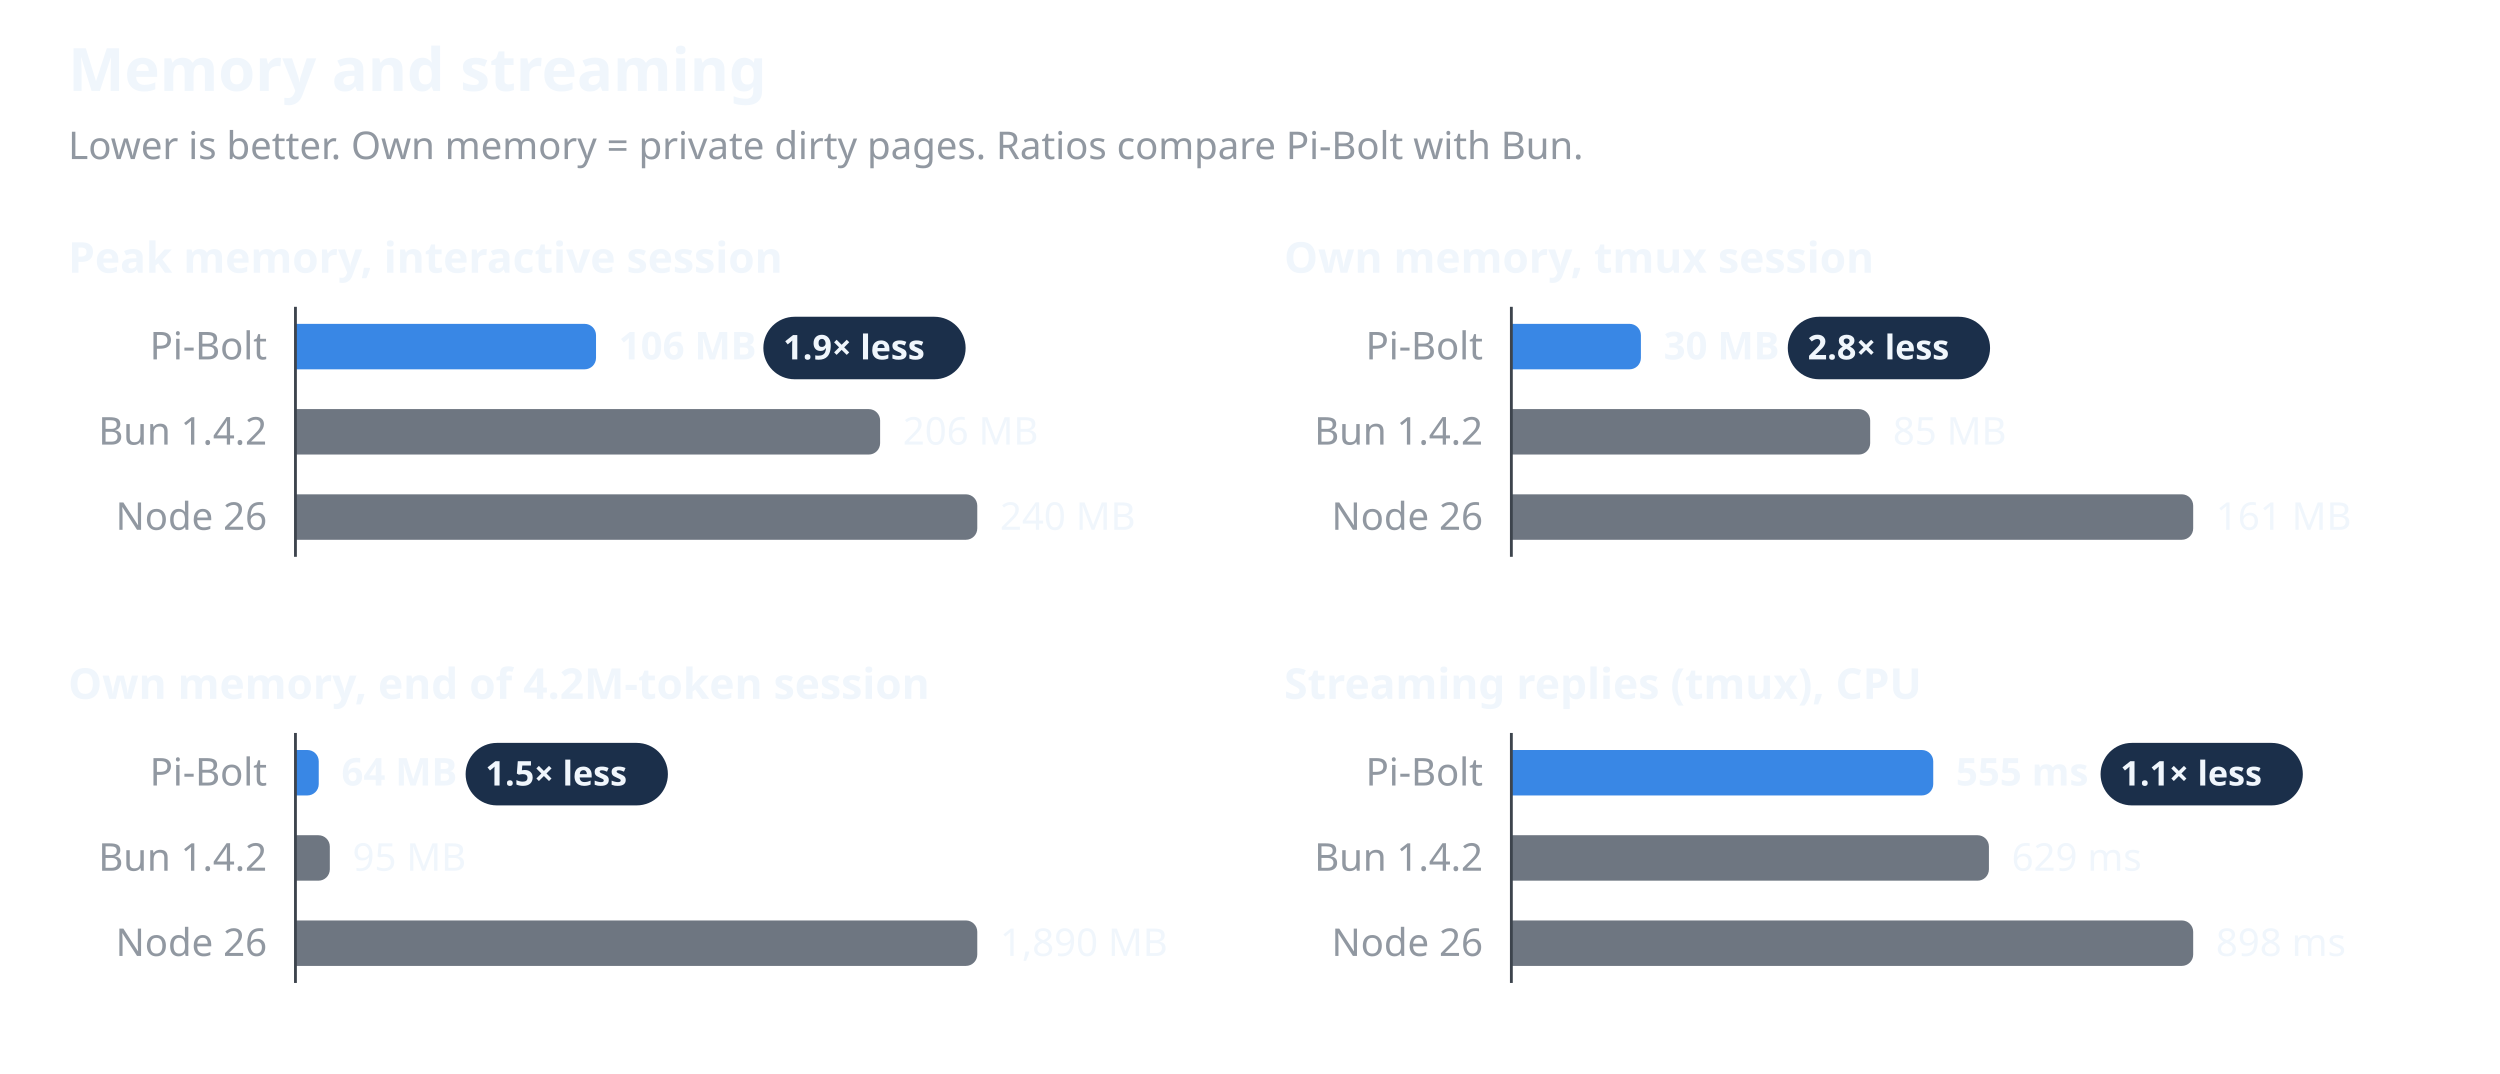
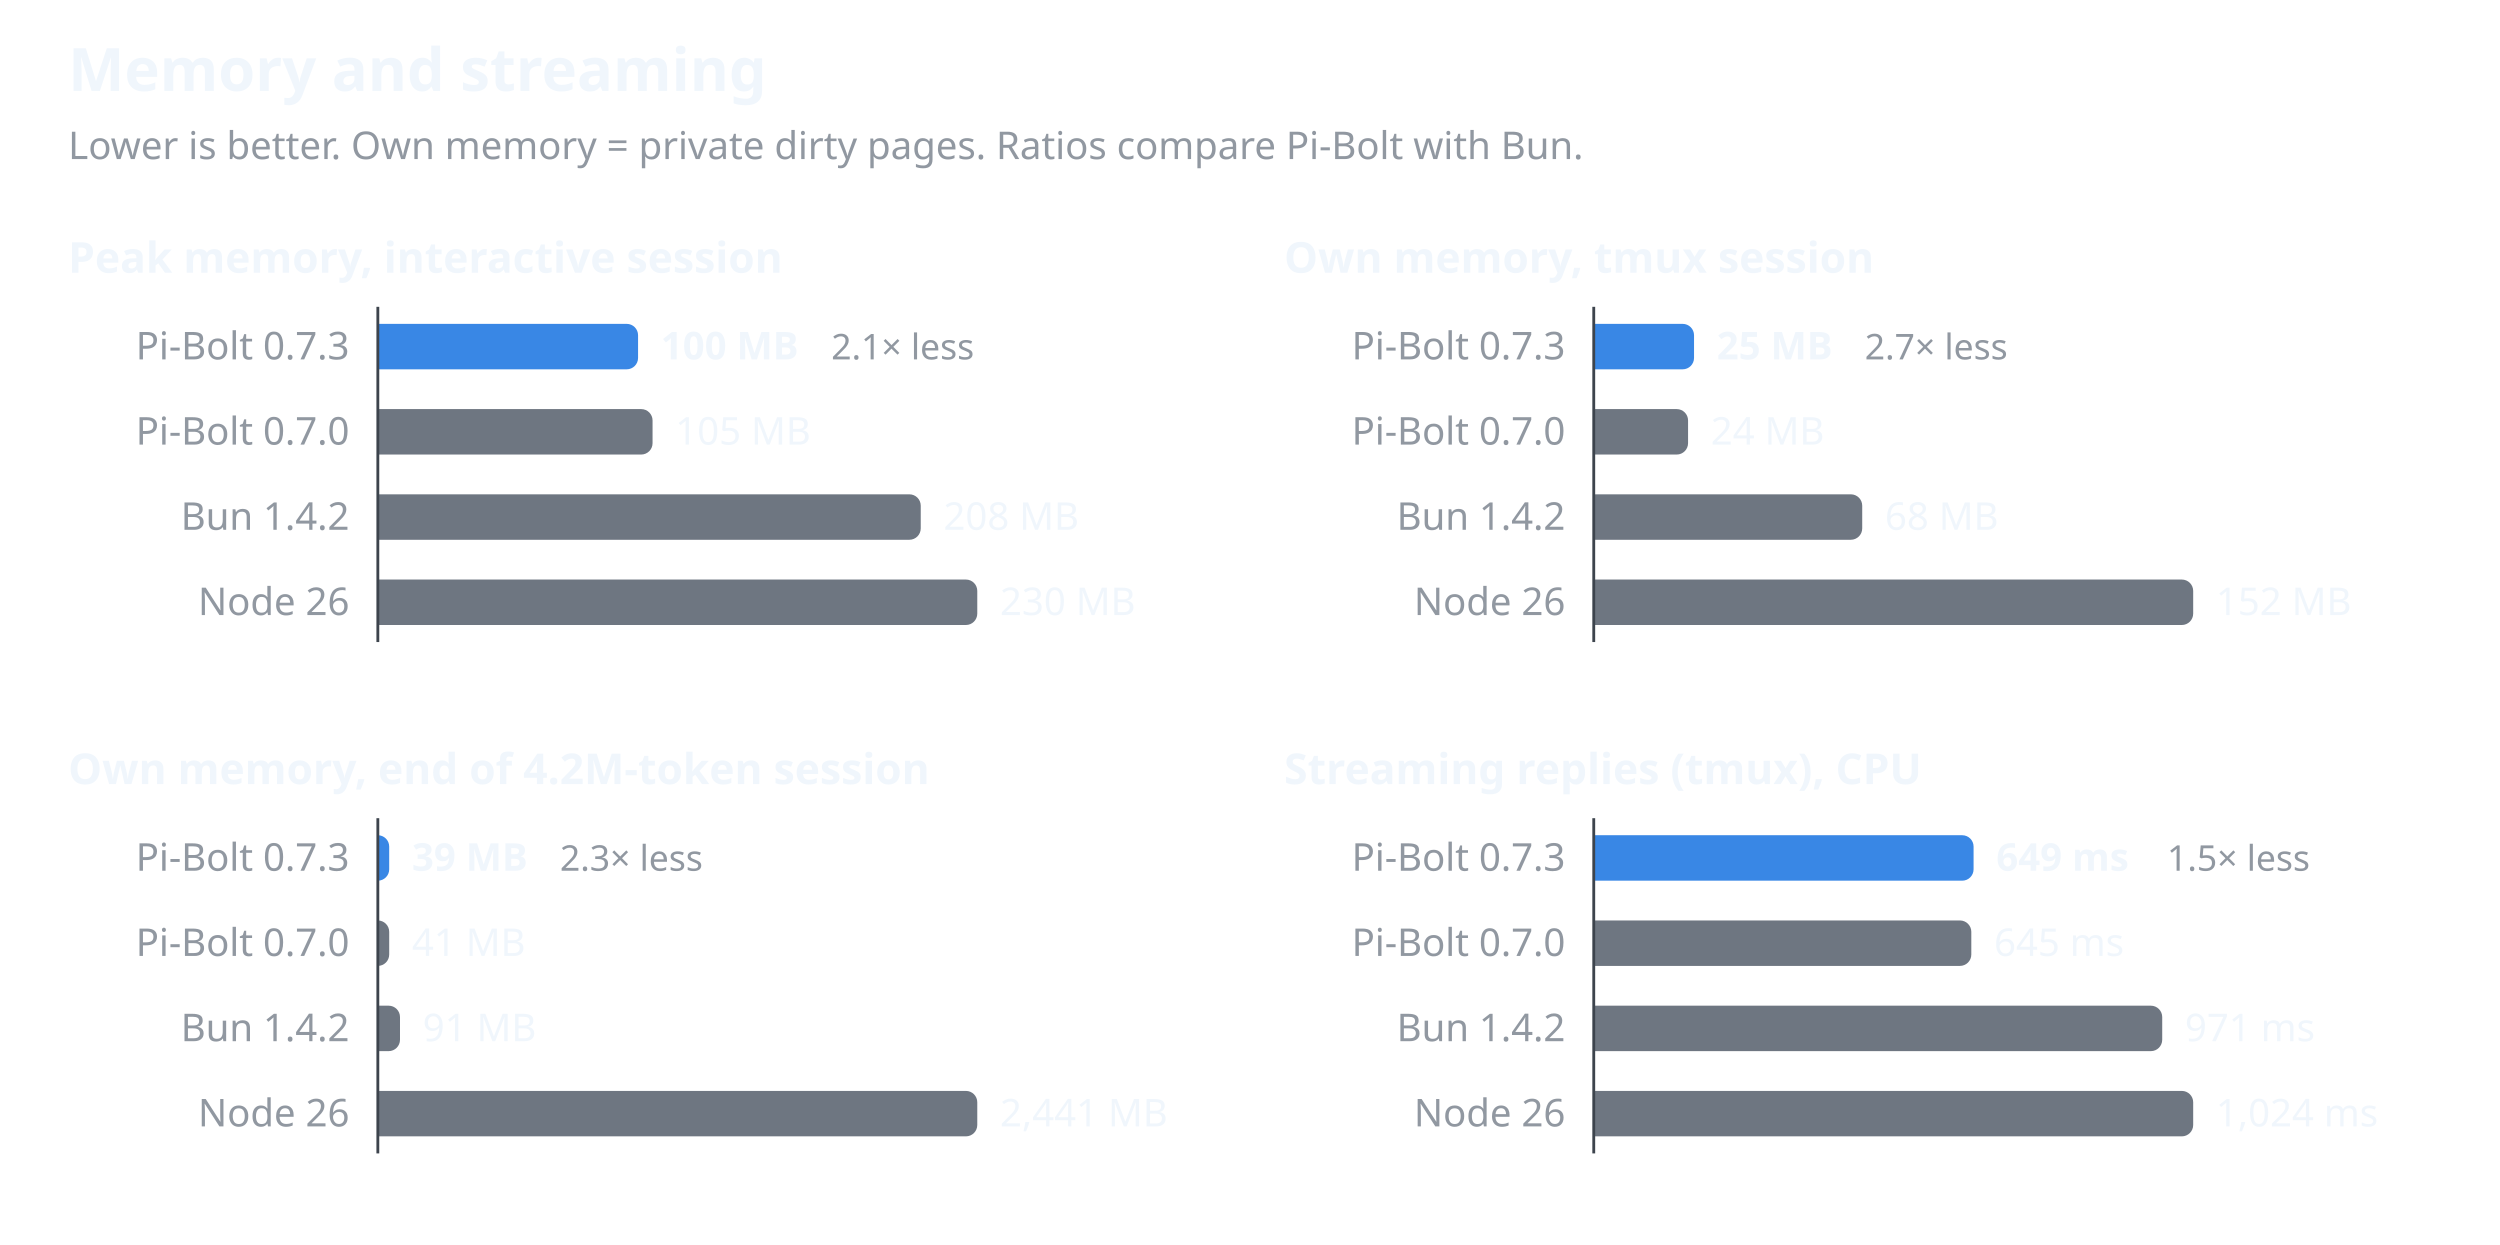
- <svg xmlns="http://www.w3.org/2000/svg" width="880" height="378" viewBox="0 0 880 378" role="img" aria-label="Memory and streaming: Lower is better. Own memory = private dirty pages. Ratios compare Pi-Bolt with Bun.">
+ <svg xmlns="http://www.w3.org/2000/svg" width="880" height="438" viewBox="0 0 880 438" role="img" aria-label="Memory and streaming: Lower is better. Own memory = private dirty pages. Ratios compare Pi-Bolt with Bun.">
  <style>text{font-family:-apple-system, BlinkMacSystemFont, 'Segoe UI', 'Noto Sans', Helvetica, Arial, sans-serif}</style>
  <text x="24" y="32" font-size="21" font-weight="650" fill="#f0f6fc">Memory and streaming</text>
  <text x="24" y="56" font-size="13.5" fill="#9198a1">Lower is better. Own memory = private dirty pages. Ratios compare Pi-Bolt with Bun.</text>
  <text x="24" y="96" font-size="15" font-weight="600" fill="#f0f6fc">Peak memory, interactive session</text>
-   <text x="94" y="126.5" font-size="13.5" text-anchor="end" fill="#9198a1">Pi-Bolt</text>
-   <path d="M104,114 h101.8 a4,4 0 0 1 4,4 v8 a4,4 0 0 1 -4,4 h-101.8 z" fill="#3987e5" />
-   <text x="217.8" y="126.5" font-size="13.5" font-weight="650" fill="#f0f6fc">106 MB</text>
-   <rect x="268.7" y="111.5" width="71.2" height="22" rx="11.0" fill="#1b2f4a" />
-   <text x="275.7" y="126.5" font-size="12" font-weight="600" fill="#f0f6fc">1.9× less</text>
-   <text x="94" y="156.5" font-size="13.5" text-anchor="end" fill="#9198a1">Bun 1.4.2</text>
-   <path d="M104,144 h201.8 a4,4 0 0 1 4,4 v8 a4,4 0 0 1 -4,4 h-201.8 z" fill="#6e7681" />
-   <text x="317.8" y="156.5" font-size="13.5" font-weight="400" fill="#f0f6fc">206 MB</text>
-   <text x="94" y="186.5" font-size="13.5" text-anchor="end" fill="#9198a1">Node 26</text>
-   <path d="M104,174 h236.0 a4,4 0 0 1 4,4 v8 a4,4 0 0 1 -4,4 h-236.0 z" fill="#6e7681" />
-   <text x="352.0" y="186.5" font-size="13.5" font-weight="400" fill="#f0f6fc">240 MB</text>
-   <line x1="104" y1="108" x2="104" y2="196" stroke="#3d444d" />
+   <text x="123" y="126.5" font-size="13.5" text-anchor="end" fill="#9198a1">Pi-Bolt 0.7.3</text>
+   <path d="M133,114 h87.6 a4,4 0 0 1 4,4 v8 a4,4 0 0 1 -4,4 h-87.6 z" fill="#3987e5" />
+   <text x="232.6" y="126.5" font-size="13.5" font-weight="650" fill="#f0f6fc">100 MB</text>
+   <text x="292.6" y="126.5" font-size="12.5" fill="#9198a1">2.1× less</text>
+   <text x="123" y="156.5" font-size="13.5" text-anchor="end" fill="#9198a1">Pi-Bolt 0.7.0</text>
+   <path d="M133,144 h92.7 a4,4 0 0 1 4,4 v8 a4,4 0 0 1 -4,4 h-92.7 z" fill="#6e7681" />
+   <text x="237.7" y="156.5" font-size="13.5" font-weight="400" fill="#f0f6fc">105 MB</text>
+   <text x="123" y="186.5" font-size="13.5" text-anchor="end" fill="#9198a1">Bun 1.4.2</text>
+   <path d="M133,174 h187.1 a4,4 0 0 1 4,4 v8 a4,4 0 0 1 -4,4 h-187.1 z" fill="#6e7681" />
+   <text x="332.1" y="186.5" font-size="13.5" font-weight="400" fill="#f0f6fc">208 MB</text>
+   <text x="123" y="216.5" font-size="13.5" text-anchor="end" fill="#9198a1">Node 26</text>
+   <path d="M133,204 h207.0 a4,4 0 0 1 4,4 v8 a4,4 0 0 1 -4,4 h-207.0 z" fill="#6e7681" />
+   <text x="352.0" y="216.5" font-size="13.5" font-weight="400" fill="#f0f6fc">230 MB</text>
+   <line x1="133" y1="108" x2="133" y2="226" stroke="#3d444d" />
  <text x="452" y="96" font-size="15" font-weight="600" fill="#f0f6fc">Own memory, tmux session</text>
-   <text x="522" y="126.5" font-size="13.5" text-anchor="end" fill="#9198a1">Pi-Bolt</text>
-   <path d="M532,114 h41.6 a4,4 0 0 1 4,4 v8 a4,4 0 0 1 -4,4 h-41.6 z" fill="#3987e5" />
-   <text x="585.6" y="126.5" font-size="13.5" font-weight="650" fill="#f0f6fc">30 MB</text>
-   <rect x="629.3" y="111.5" width="71.2" height="22" rx="11.0" fill="#1b2f4a" />
-   <text x="636.3" y="126.5" font-size="12" font-weight="600" fill="#f0f6fc">2.8× less</text>
-   <text x="522" y="156.5" font-size="13.5" text-anchor="end" fill="#9198a1">Bun 1.4.2</text>
-   <path d="M532,144 h122.3 a4,4 0 0 1 4,4 v8 a4,4 0 0 1 -4,4 h-122.3 z" fill="#6e7681" />
-   <text x="666.3" y="156.5" font-size="13.5" font-weight="400" fill="#f0f6fc">85 MB</text>
-   <text x="522" y="186.5" font-size="13.5" text-anchor="end" fill="#9198a1">Node 26</text>
-   <path d="M532,174 h236.0 a4,4 0 0 1 4,4 v8 a4,4 0 0 1 -4,4 h-236.0 z" fill="#6e7681" />
-   <text x="780.0" y="186.5" font-size="13.5" font-weight="400" fill="#f0f6fc">161 MB</text>
-   <line x1="532" y1="108" x2="532" y2="196" stroke="#3d444d" />
-   <text x="24" y="246" font-size="15" font-weight="600" fill="#f0f6fc">Own memory, end of 4.2M-token session</text>
-   <text x="94" y="276.5" font-size="13.5" text-anchor="end" fill="#9198a1">Pi-Bolt</text>
-   <path d="M104,264 h4.2 a4,4 0 0 1 4,4 v8 a4,4 0 0 1 -4,4 h-4.2 z" fill="#3987e5" />
-   <text x="120.2" y="276.5" font-size="13.5" font-weight="650" fill="#f0f6fc">64 MB</text>
-   <rect x="163.9" y="261.5" width="71.2" height="22" rx="11.0" fill="#1b2f4a" />
-   <text x="170.9" y="276.5" font-size="12" font-weight="600" fill="#f0f6fc">1.5× less</text>
-   <text x="94" y="306.5" font-size="13.5" text-anchor="end" fill="#9198a1">Bun 1.4.2</text>
-   <path d="M104,294 h8.1 a4,4 0 0 1 4,4 v8 a4,4 0 0 1 -4,4 h-8.1 z" fill="#6e7681" />
-   <text x="124.1" y="306.5" font-size="13.5" font-weight="400" fill="#f0f6fc">95 MB</text>
-   <text x="94" y="336.5" font-size="13.5" text-anchor="end" fill="#9198a1">Node 26</text>
-   <path d="M104,324 h236.0 a4,4 0 0 1 4,4 v8 a4,4 0 0 1 -4,4 h-236.0 z" fill="#6e7681" />
-   <text x="352.0" y="336.5" font-size="13.5" font-weight="400" fill="#f0f6fc">1,890 MB</text>
-   <line x1="104" y1="258" x2="104" y2="346" stroke="#3d444d" />
-   <text x="452" y="246" font-size="15" font-weight="600" fill="#f0f6fc">Streaming replies (tmux), CPU</text>
-   <text x="522" y="276.5" font-size="13.5" text-anchor="end" fill="#9198a1">Pi-Bolt</text>
-   <path d="M532,264 h144.5 a4,4 0 0 1 4,4 v8 a4,4 0 0 1 -4,4 h-144.5 z" fill="#3987e5" />
-   <text x="688.5" y="276.5" font-size="13.5" font-weight="650" fill="#f0f6fc">555 ms</text>
-   <rect x="739.4" y="261.5" width="71.2" height="22" rx="11.0" fill="#1b2f4a" />
-   <text x="746.4" y="276.5" font-size="12" font-weight="600" fill="#f0f6fc">1.1× less</text>
-   <text x="522" y="306.5" font-size="13.5" text-anchor="end" fill="#9198a1">Bun 1.4.2</text>
-   <path d="M532,294 h164.1 a4,4 0 0 1 4,4 v8 a4,4 0 0 1 -4,4 h-164.1 z" fill="#6e7681" />
-   <text x="708.1" y="306.5" font-size="13.5" font-weight="400" fill="#f0f6fc">629 ms</text>
-   <text x="522" y="336.5" font-size="13.5" text-anchor="end" fill="#9198a1">Node 26</text>
-   <path d="M532,324 h236.0 a4,4 0 0 1 4,4 v8 a4,4 0 0 1 -4,4 h-236.0 z" fill="#6e7681" />
-   <text x="780.0" y="336.5" font-size="13.5" font-weight="400" fill="#f0f6fc">898 ms</text>
-   <line x1="532" y1="258" x2="532" y2="346" stroke="#3d444d" />
+   <text x="551" y="126.5" font-size="13.5" text-anchor="end" fill="#9198a1">Pi-Bolt 0.7.3</text>
+   <path d="M561,114 h31.3 a4,4 0 0 1 4,4 v8 a4,4 0 0 1 -4,4 h-31.3 z" fill="#3987e5" />
+   <text x="604.3" y="126.5" font-size="13.5" font-weight="650" fill="#f0f6fc">25 MB</text>
+   <text x="656.4" y="126.5" font-size="12.5" fill="#9198a1">2.7× less</text>
+   <text x="551" y="156.5" font-size="13.5" text-anchor="end" fill="#9198a1">Pi-Bolt 0.7.0</text>
+   <path d="M561,144 h29.2 a4,4 0 0 1 4,4 v8 a4,4 0 0 1 -4,4 h-29.2 z" fill="#6e7681" />
+   <text x="602.2" y="156.5" font-size="13.5" font-weight="400" fill="#f0f6fc">24 MB</text>
+   <text x="551" y="186.5" font-size="13.5" text-anchor="end" fill="#9198a1">Bun 1.4.2</text>
+   <path d="M561,174 h90.5 a4,4 0 0 1 4,4 v8 a4,4 0 0 1 -4,4 h-90.5 z" fill="#6e7681" />
+   <text x="663.5" y="186.5" font-size="13.5" font-weight="400" fill="#f0f6fc">68 MB</text>
+   <text x="551" y="216.5" font-size="13.5" text-anchor="end" fill="#9198a1">Node 26</text>
+   <path d="M561,204 h207.0 a4,4 0 0 1 4,4 v8 a4,4 0 0 1 -4,4 h-207.0 z" fill="#6e7681" />
+   <text x="780.0" y="216.5" font-size="13.5" font-weight="400" fill="#f0f6fc">152 MB</text>
+   <line x1="561" y1="108" x2="561" y2="226" stroke="#3d444d" />
+   <text x="24" y="276" font-size="15" font-weight="600" fill="#f0f6fc">Own memory, end of 4.2M-token session</text>
+   <text x="123" y="306.5" font-size="13.5" text-anchor="end" fill="#9198a1">Pi-Bolt 0.7.3</text>
+   <path d="M133,294 h0.0 a4,4 0 0 1 4,4 v8 a4,4 0 0 1 -4,4 h0.0 z" fill="#3987e5" />
+   <text x="145.0" y="306.5" font-size="13.5" font-weight="650" fill="#f0f6fc">39 MB</text>
+   <text x="197.1" y="306.5" font-size="12.5" fill="#9198a1">2.3× less</text>
+   <text x="123" y="336.5" font-size="13.5" text-anchor="end" fill="#9198a1">Pi-Bolt 0.7.0</text>
+   <path d="M133,324 h0.0 a4,4 0 0 1 4,4 v8 a4,4 0 0 1 -4,4 h0.0 z" fill="#6e7681" />
+   <text x="145.0" y="336.5" font-size="13.5" font-weight="400" fill="#f0f6fc">41 MB</text>
+   <text x="123" y="366.5" font-size="13.5" text-anchor="end" fill="#9198a1">Bun 1.4.2</text>
+   <path d="M133,354 h3.8 a4,4 0 0 1 4,4 v8 a4,4 0 0 1 -4,4 h-3.8 z" fill="#6e7681" />
+   <text x="148.8" y="366.5" font-size="13.5" font-weight="400" fill="#f0f6fc">91 MB</text>
+   <text x="123" y="396.5" font-size="13.5" text-anchor="end" fill="#9198a1">Node 26</text>
+   <path d="M133,384 h207.0 a4,4 0 0 1 4,4 v8 a4,4 0 0 1 -4,4 h-207.0 z" fill="#6e7681" />
+   <text x="352.0" y="396.5" font-size="13.5" font-weight="400" fill="#f0f6fc">2,441 MB</text>
+   <line x1="133" y1="288" x2="133" y2="406" stroke="#3d444d" />
+   <text x="452" y="276" font-size="15" font-weight="600" fill="#f0f6fc">Streaming replies (tmux), CPU</text>
+   <text x="551" y="306.5" font-size="13.5" text-anchor="end" fill="#9198a1">Pi-Bolt 0.7.3</text>
+   <path d="M561,294 h129.7 a4,4 0 0 1 4,4 v8 a4,4 0 0 1 -4,4 h-129.7 z" fill="#3987e5" />
+   <text x="702.7" y="306.5" font-size="13.5" font-weight="650" fill="#f0f6fc">649 ms</text>
+   <text x="762.8" y="306.5" font-size="12.5" fill="#9198a1">1.5× less</text>
+   <text x="551" y="336.5" font-size="13.5" text-anchor="end" fill="#9198a1">Pi-Bolt 0.7.0</text>
+   <path d="M561,324 h128.9 a4,4 0 0 1 4,4 v8 a4,4 0 0 1 -4,4 h-128.9 z" fill="#6e7681" />
+   <text x="701.9" y="336.5" font-size="13.5" font-weight="400" fill="#f0f6fc">645 ms</text>
+   <text x="551" y="366.5" font-size="13.5" text-anchor="end" fill="#9198a1">Bun 1.4.2</text>
+   <path d="M561,354 h196.1 a4,4 0 0 1 4,4 v8 a4,4 0 0 1 -4,4 h-196.1 z" fill="#6e7681" />
+   <text x="769.1" y="366.5" font-size="13.5" font-weight="400" fill="#f0f6fc">971 ms</text>
+   <text x="551" y="396.5" font-size="13.5" text-anchor="end" fill="#9198a1">Node 26</text>
+   <path d="M561,384 h207.0 a4,4 0 0 1 4,4 v8 a4,4 0 0 1 -4,4 h-207.0 z" fill="#6e7681" />
+   <text x="780.0" y="396.5" font-size="13.5" font-weight="400" fill="#f0f6fc">1,024 ms</text>
+   <line x1="561" y1="288" x2="561" y2="406" stroke="#3d444d" />
</svg>
